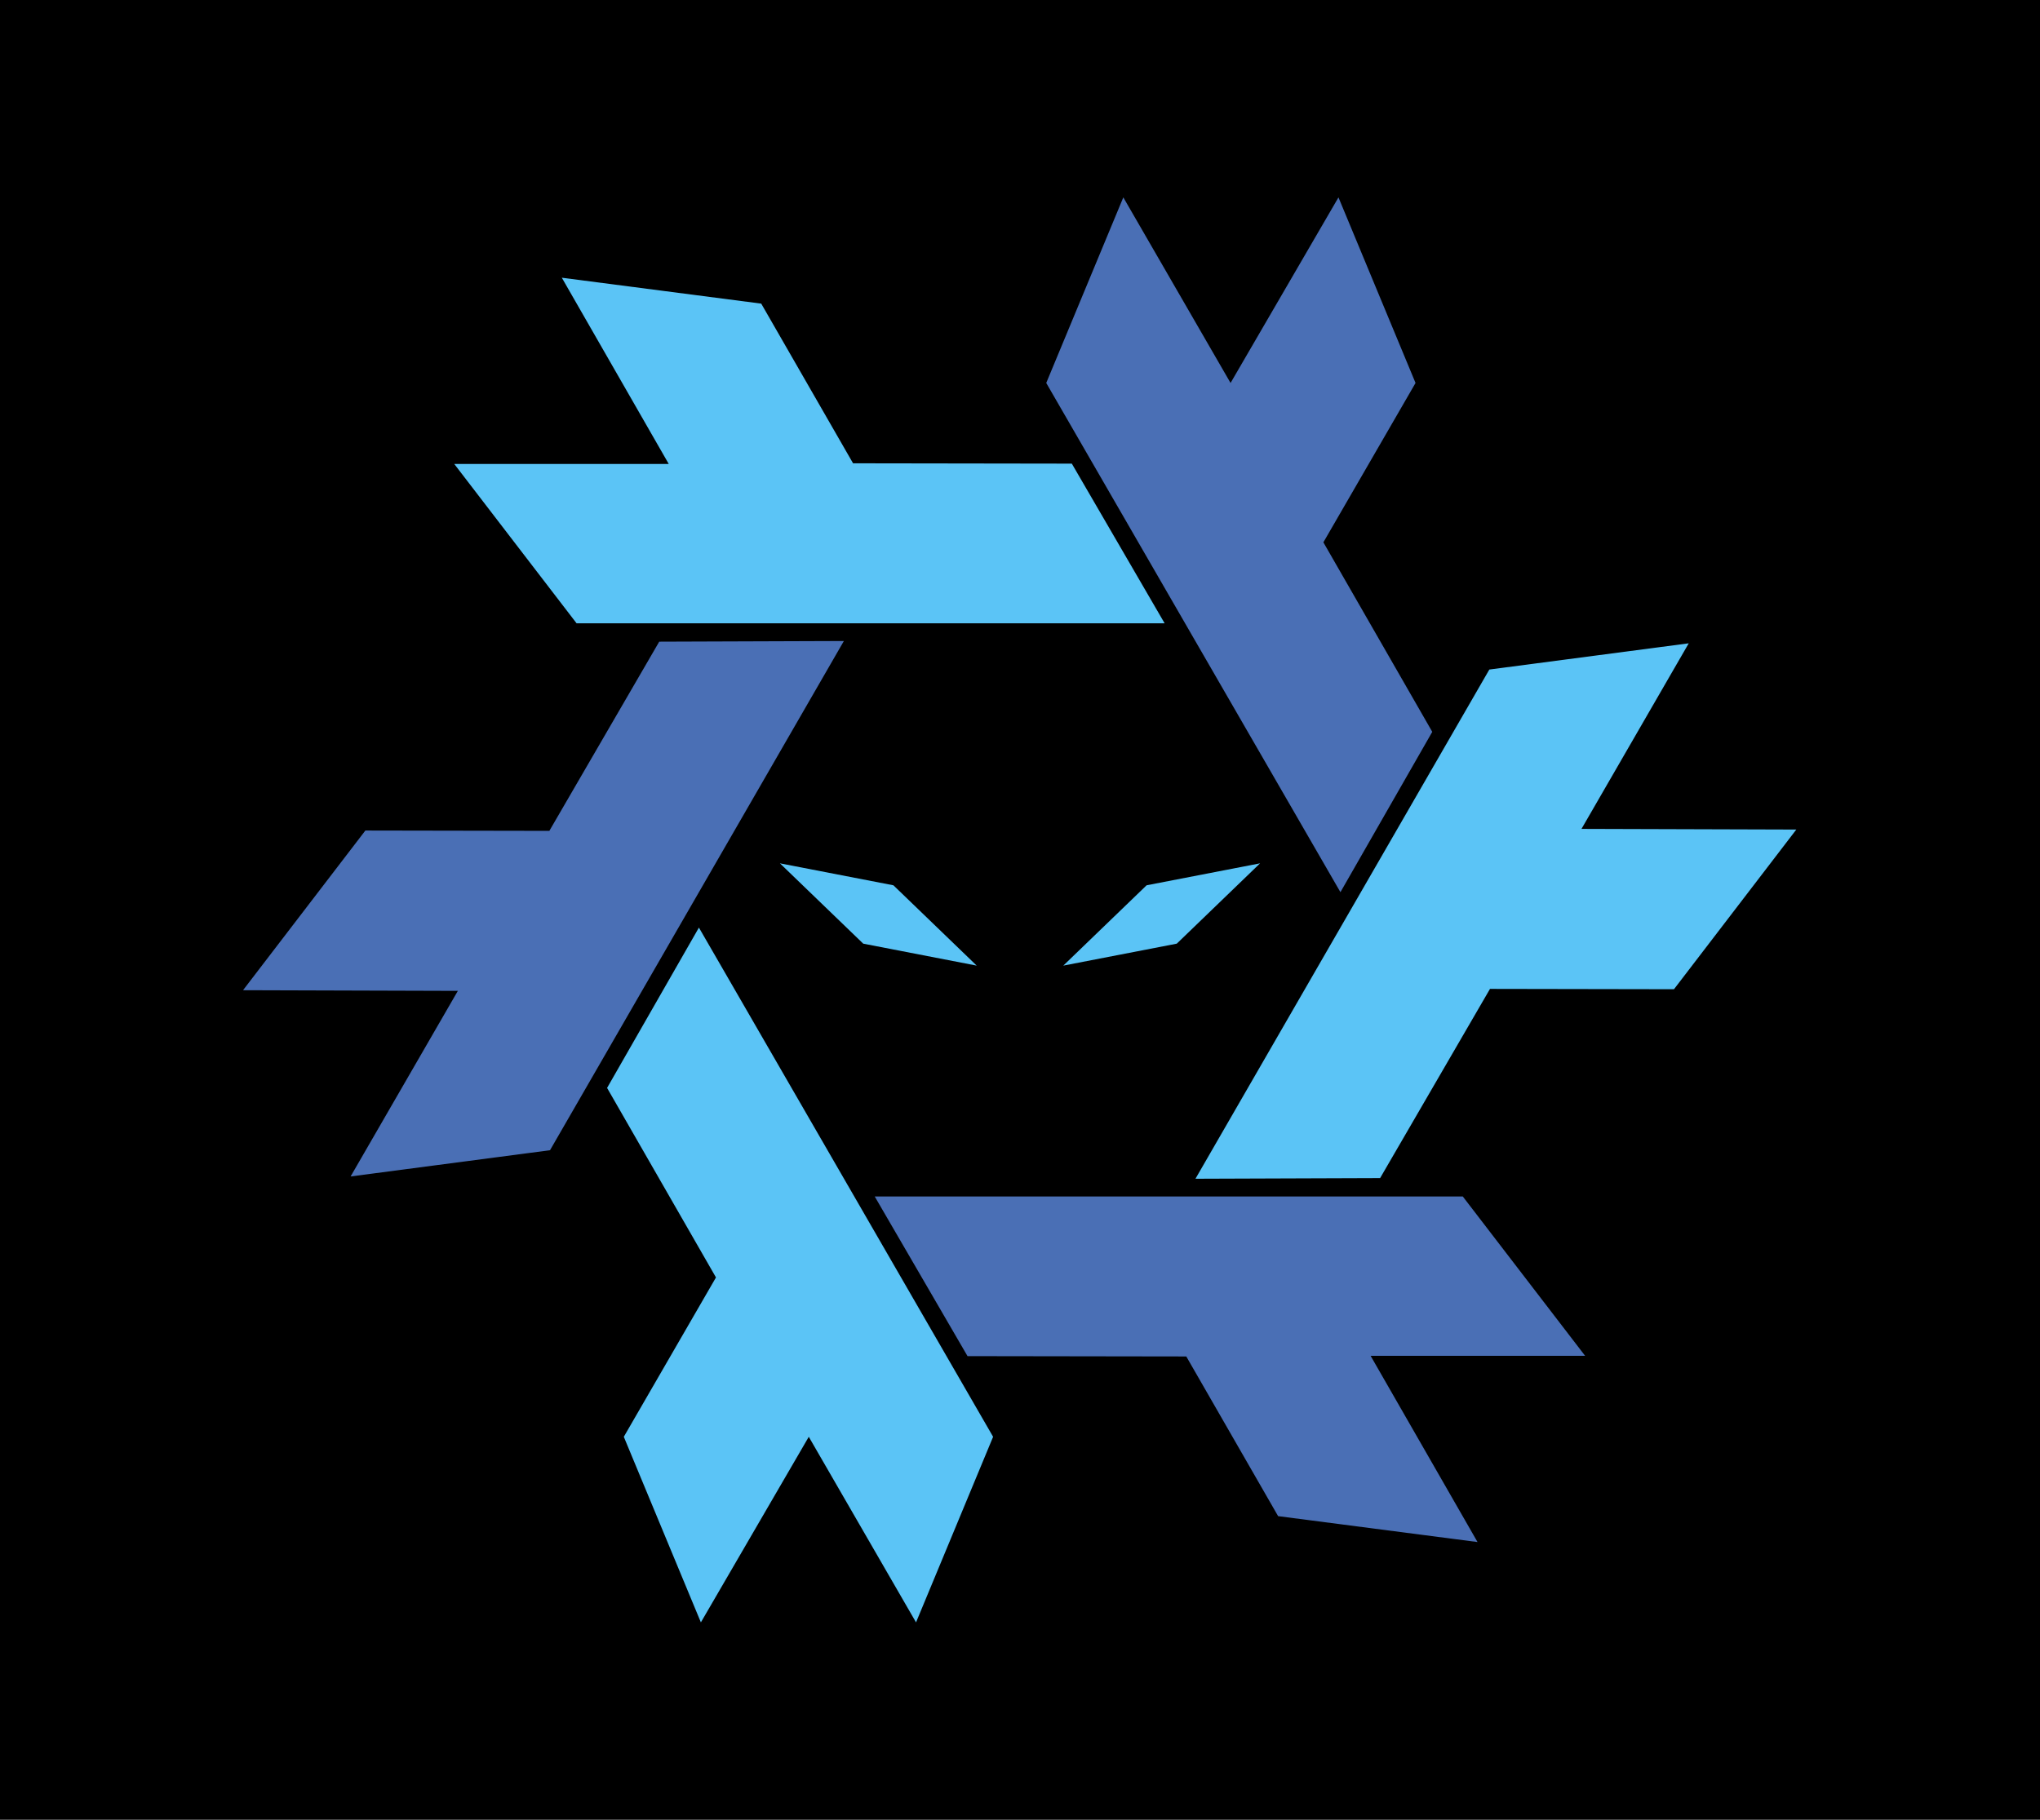
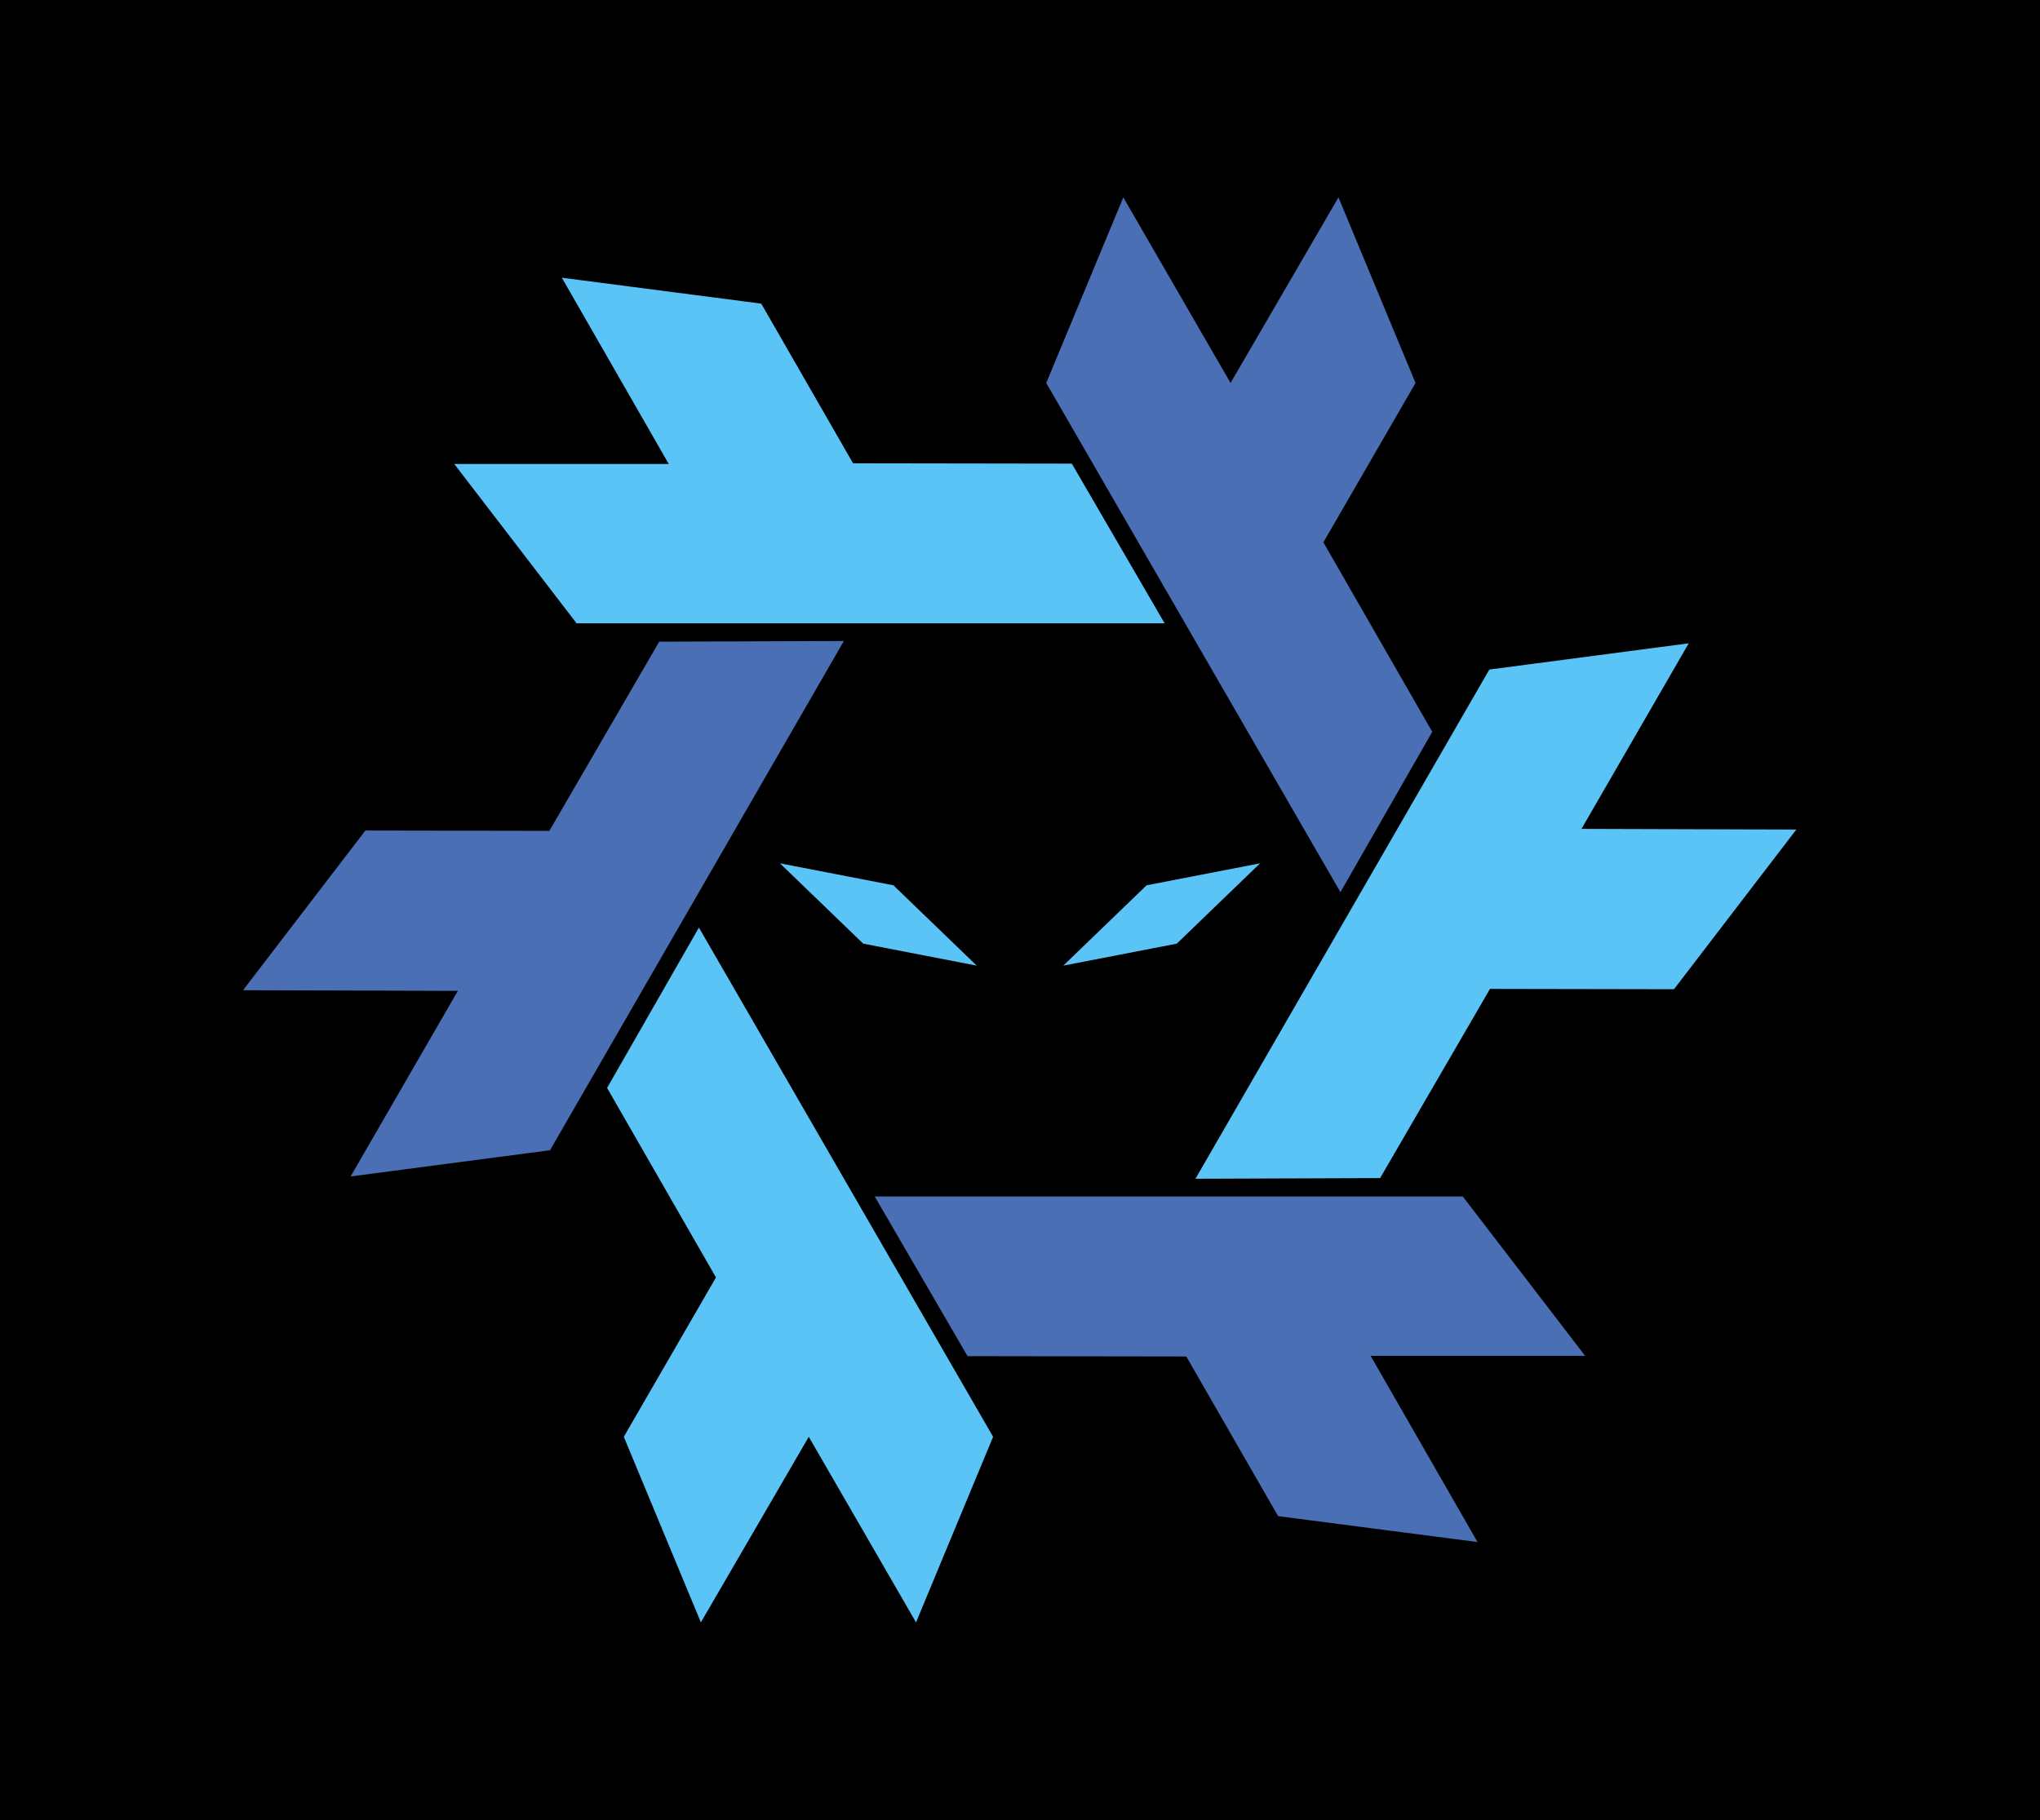
<svg xmlns="http://www.w3.org/2000/svg" viewBox="-60 -60 622 555">
-   <rect x="-60" y="-60" width="622" height="555" fill="#000" />
+   <rect x="-70" y="-70" width="642" height="575" fill="#000" />
  <g>
    <path fill="#5bc4f6" d="M 153.1,222.9 L 242.8,378.2 L 219.3,434.8 L 186.6,378.2 L 153.7,434.8 L 130.2,378.2 L 158.3,329.6 L 125.1,271.8 Z" />
    <path fill="#5bc4f6" d="M 295.1,130.1 L 115.8,130.1 L 78.5,81.5 L 143.9,81.5 L 111.3,24.7 L 172.1,32.6 L 200.1,81.3 L 266.8,81.4 Z" />
    <path fill="#5bc4f6" d="M 304.5,299.5 L 394.1,144.2 L 454.9,136.2 L 422.2,192.8 L 487.7,193.0 L 450.4,241.7 L 394.3,241.6 L 360.8,299.3 Z" />
    <path fill="#4a6fb5" d="M 197.3,135.5 L 107.7,290.8 L 46.9,298.8 L 79.6,242.2 L 14.1,242.0 L 51.4,193.3 L 107.5,193.4 L 141.0,135.7 Z" />
    <path fill="#4a6fb5" d="M 348.7,212.1 L 259.0,56.8 L 282.5,0.2 L 315.2,56.8 L 348.1,0.2 L 371.6,56.8 L 343.5,105.4 L 376.7,163.2 Z" />
    <path fill="#4a6fb5" d="M 206.7,304.9 L 386.0,304.9 L 423.3,353.5 L 357.9,353.5 L 390.5,410.3 L 329.7,402.4 L 301.7,353.7 L 235.0,353.6 Z" />
    <path fill="#5bc4f6" d="M 177.8,203.3 L 212.4,210.0 L 237.8,234.5 L 203.2,227.8 Z" />
    <path fill="#5bc4f6" d="M 264.2,234.5 L 289.6,210.0 L 324.2,203.3 L 298.8,227.8 Z" />
  </g>
</svg>
